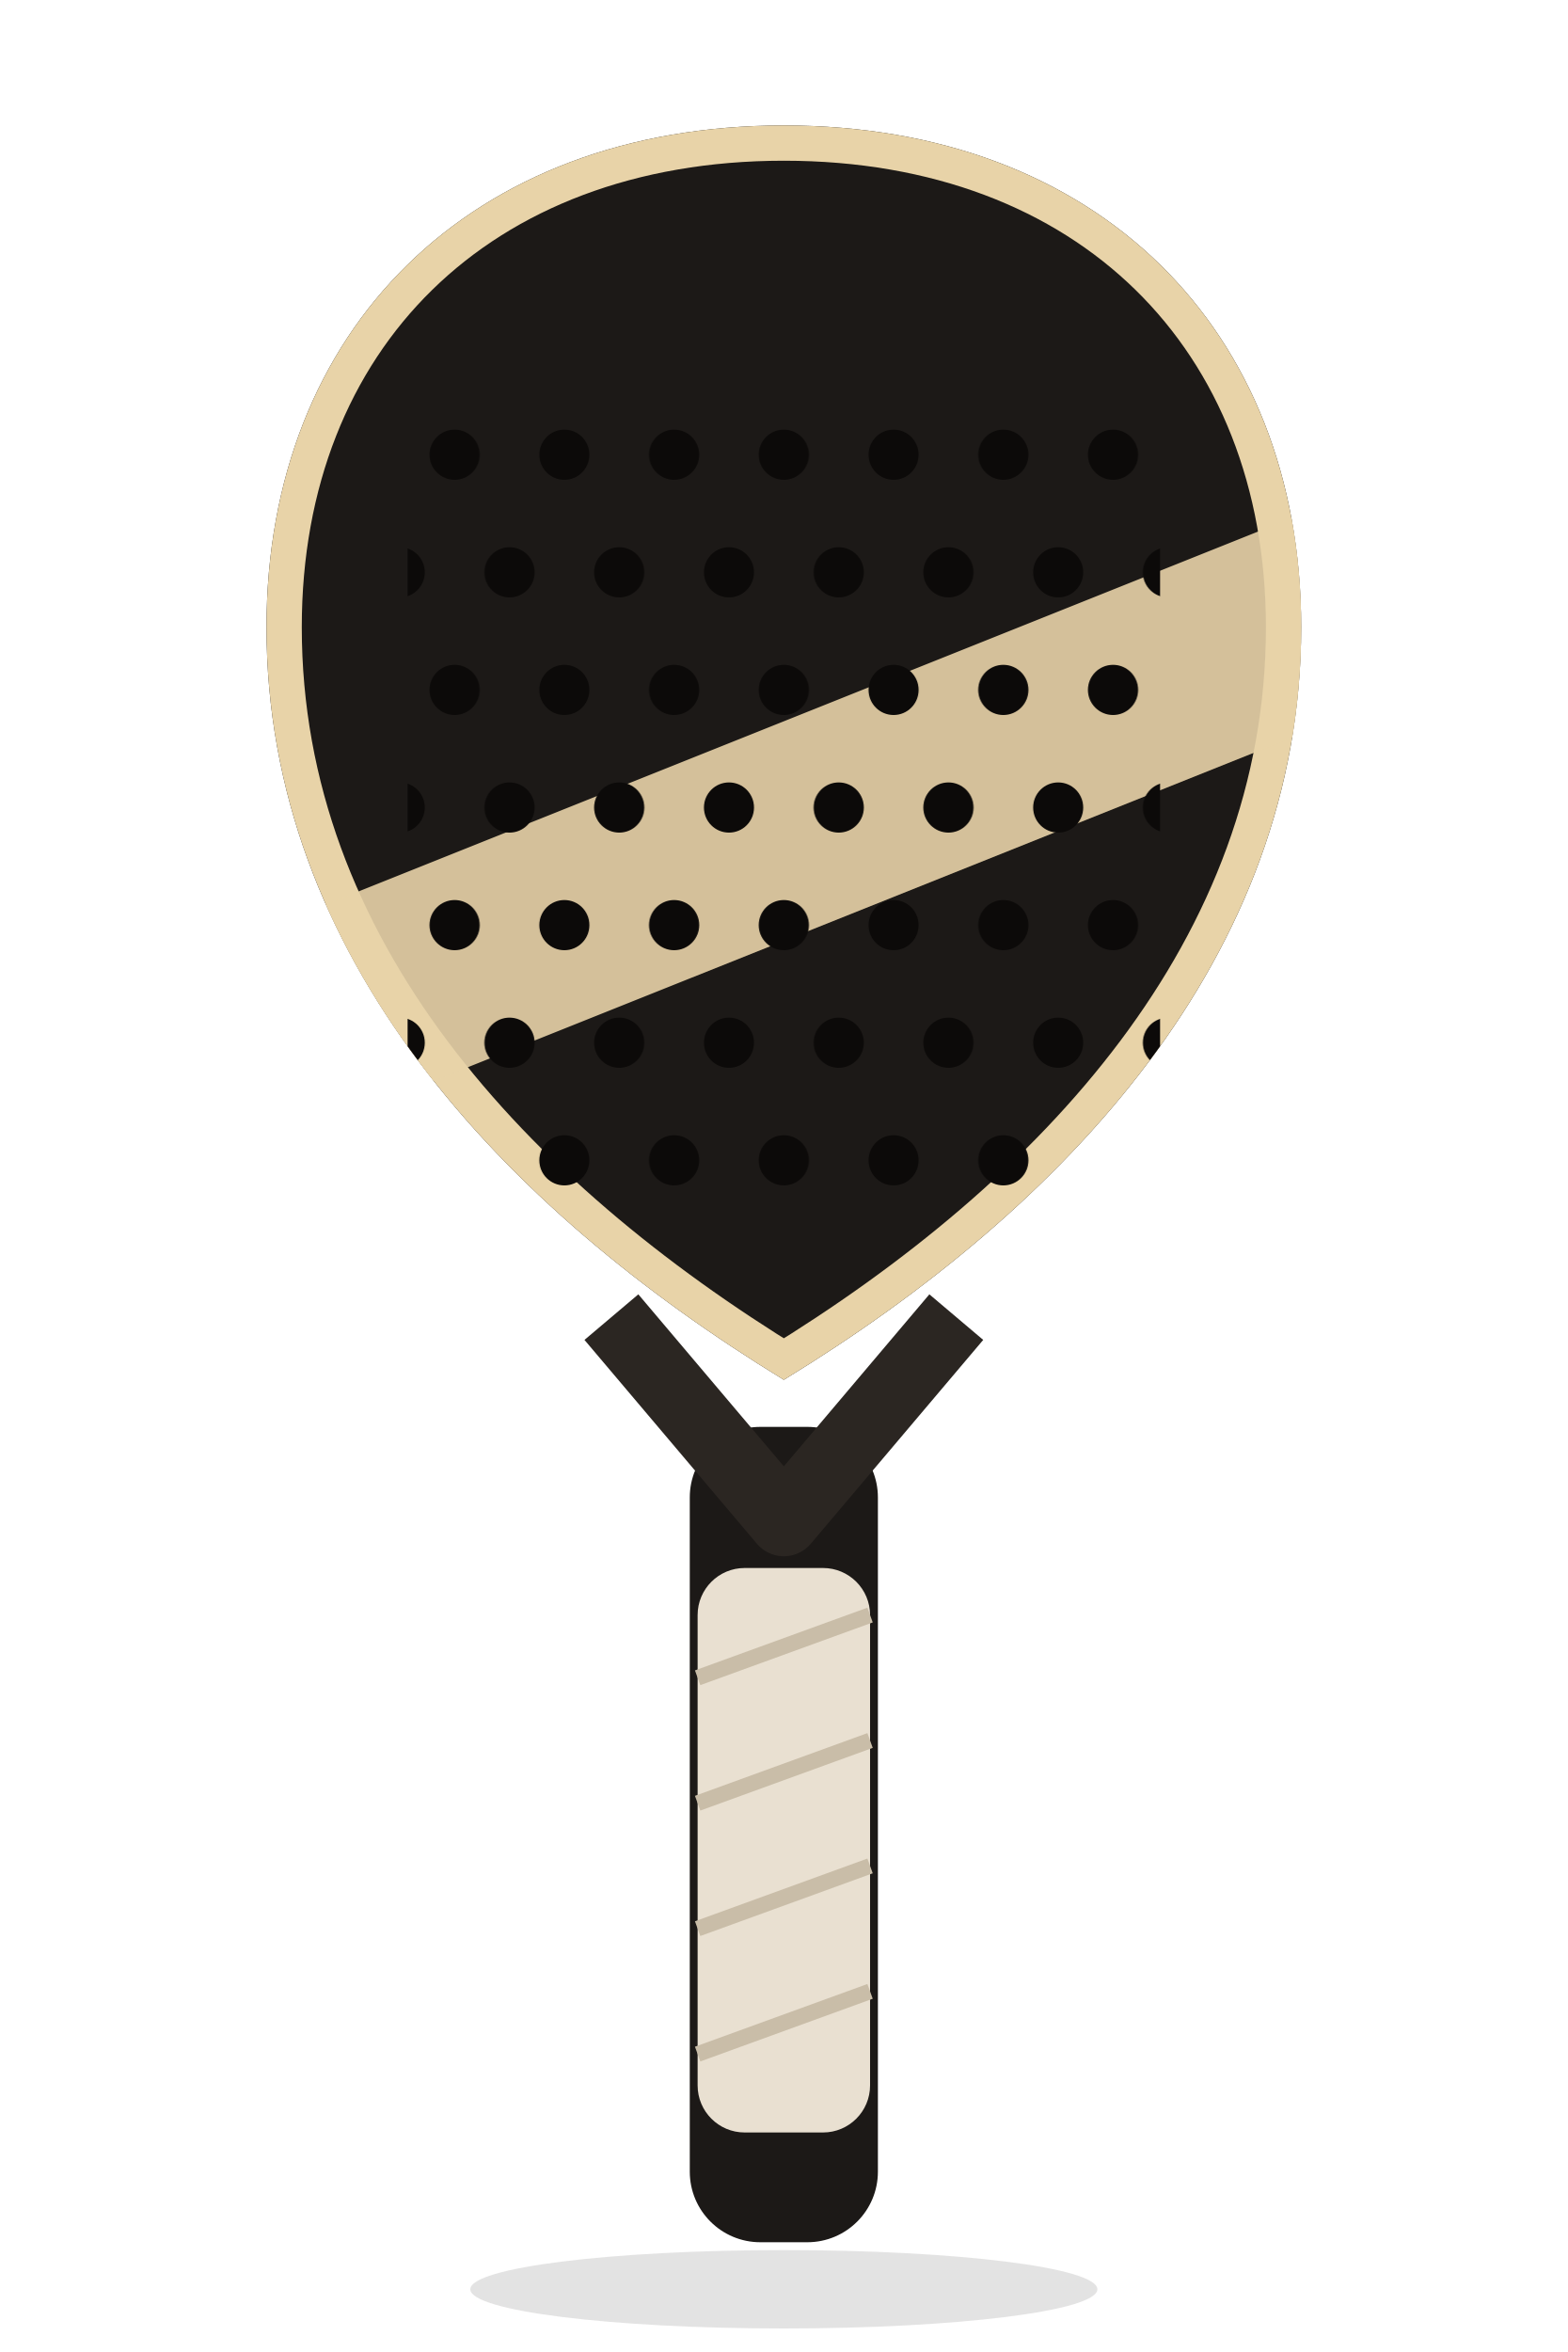
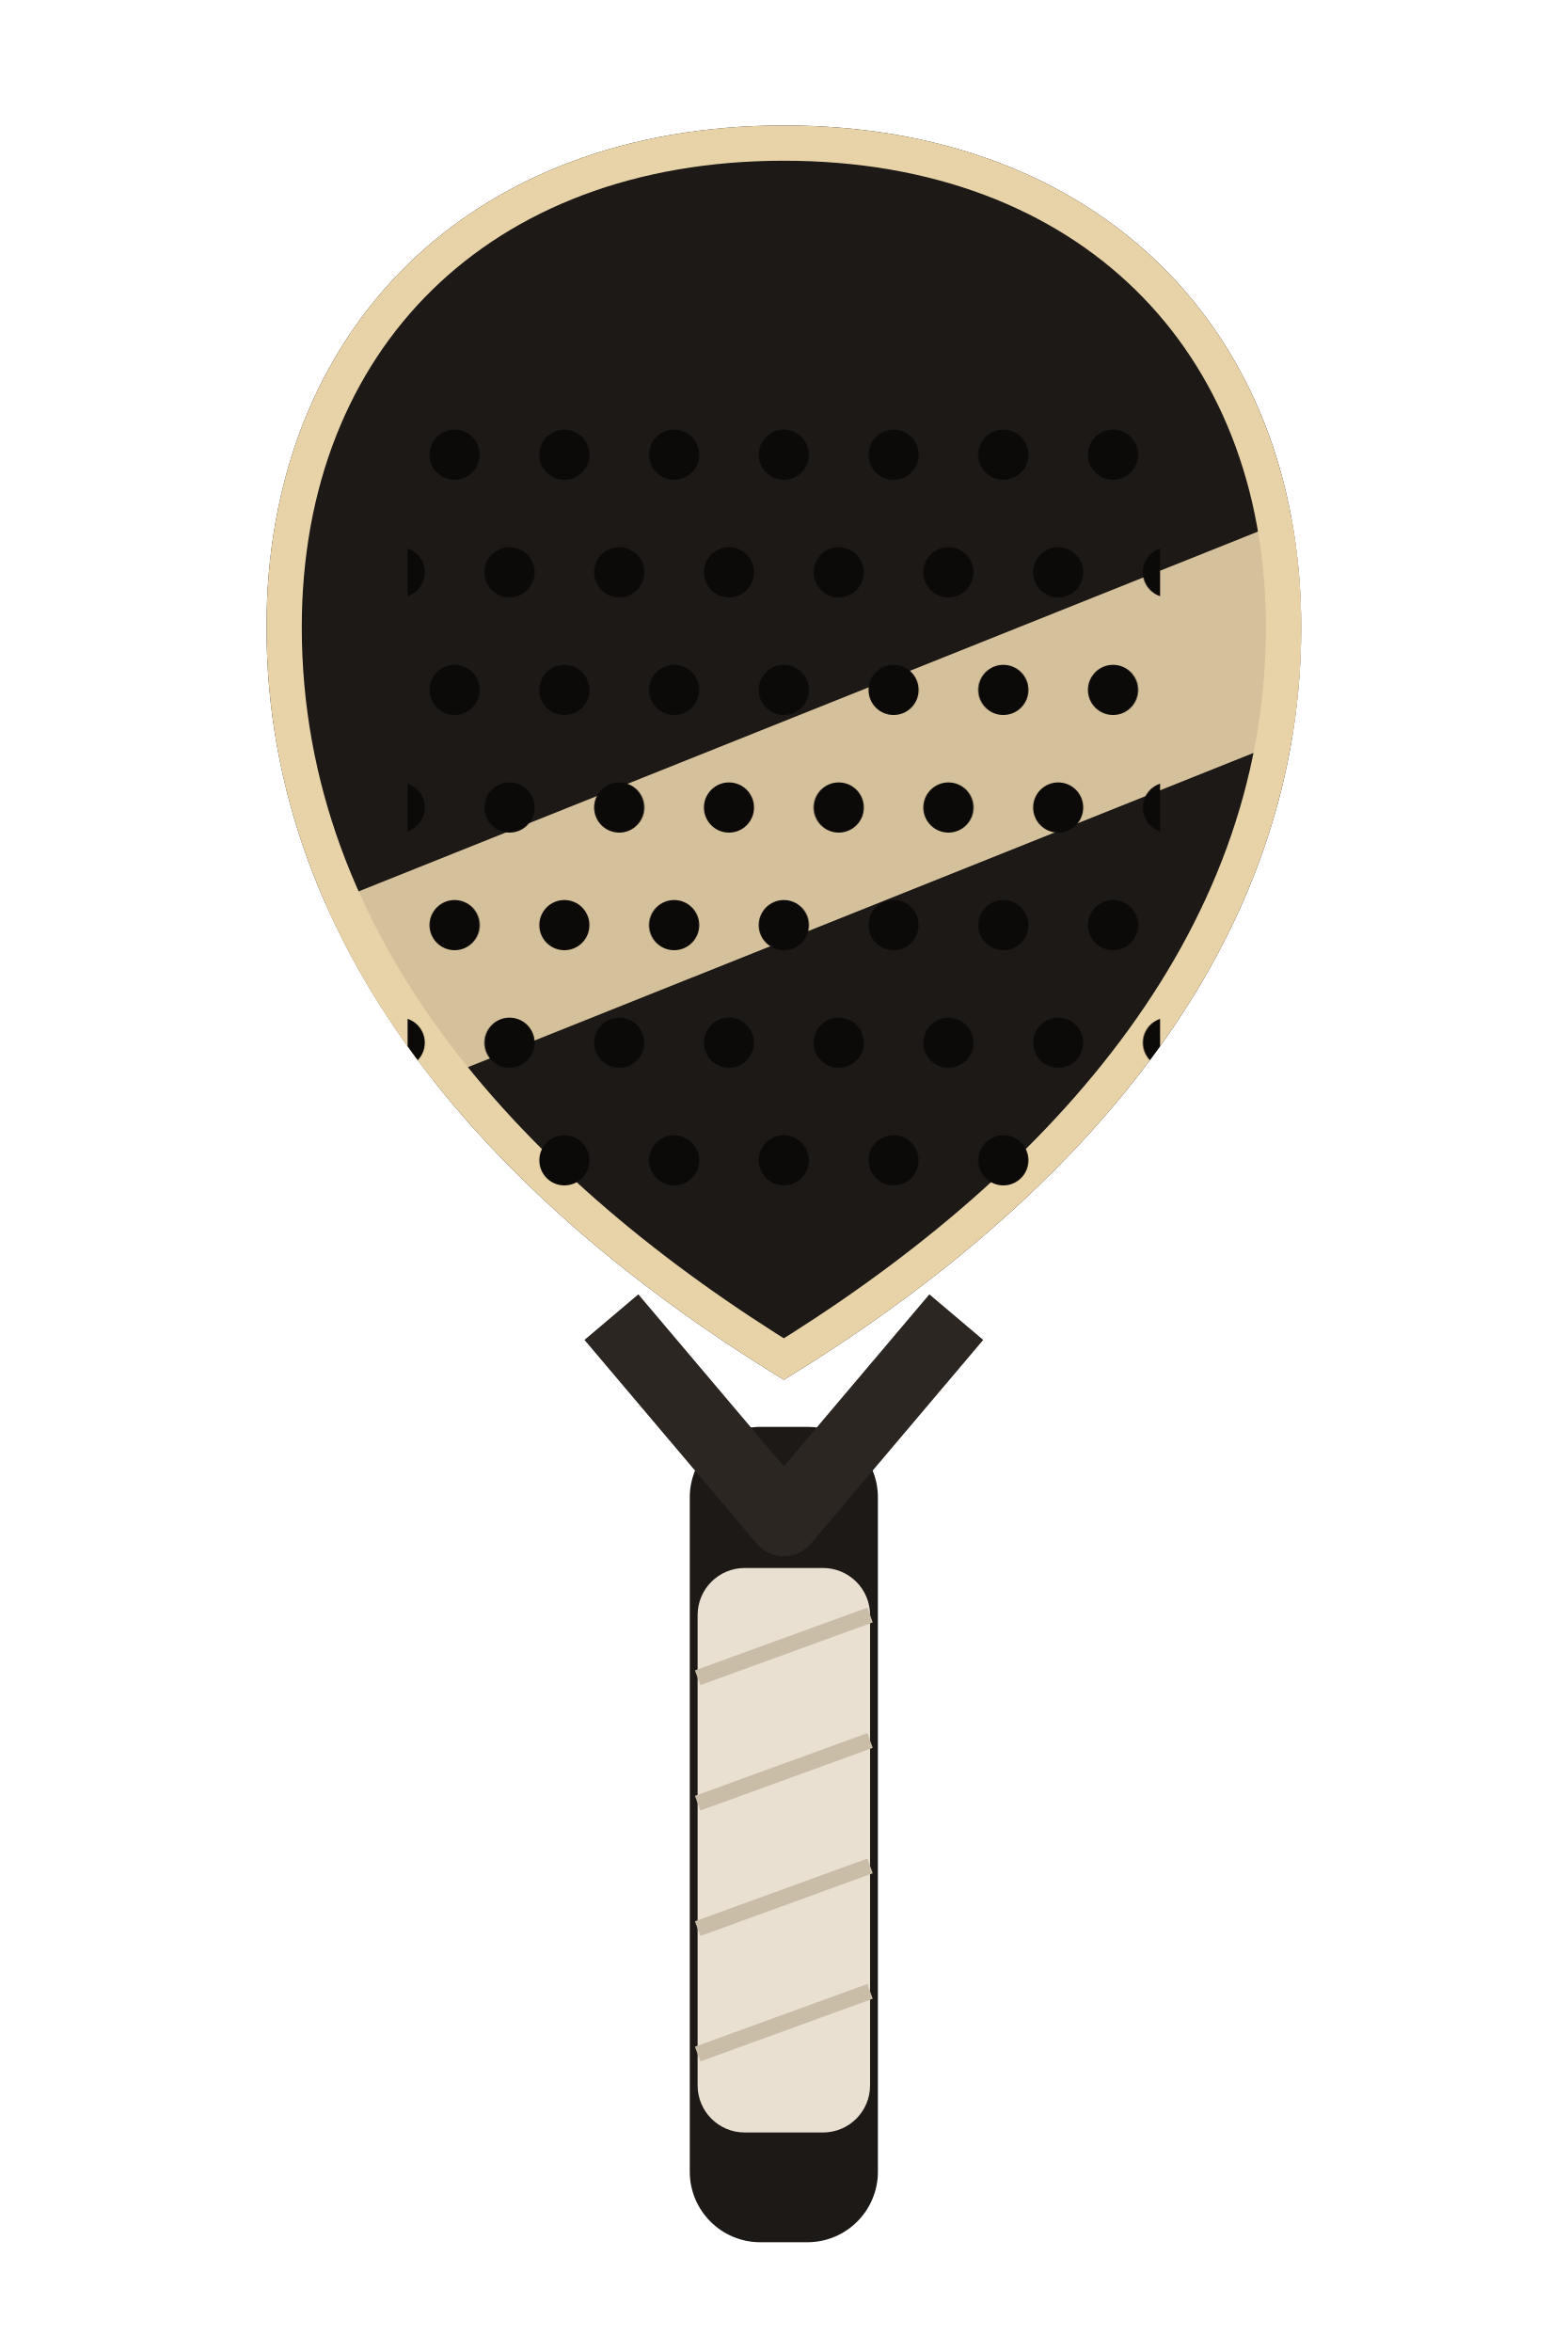
<svg xmlns="http://www.w3.org/2000/svg" viewBox="0 0 200 300">
  <defs>
    <clipPath id="c">
      <path d="M100 16c40 0 66 26 66 64 0 42-30 74-66 96-36-22-66-54-66-96 0-38 26-64 66-64z" />
    </clipPath>
    <pattern id="h" width="14" height="30" patternUnits="userSpaceOnUse" x="51" y="51">
      <circle cx="7" cy="7" r="3.2" fill="#0c0a09" />
      <circle cx="14" cy="22" r="3.2" fill="#0c0a09" />
      <circle cx="0" cy="22" r="3.2" fill="#0c0a09" />
    </pattern>
  </defs>
-   <ellipse cx="100" cy="292" rx="40" ry="5" fill="#14110f" opacity=".12" />
  <rect x="88" y="182" width="24" height="104" rx="9" fill="#1c1917" />
  <rect x="89" y="200" width="22" height="72" rx="6" fill="#e9e0d1" />
  <path d="M89 214l22-8M89 230l22-8M89 246l22-8M89 262l22-8" stroke="#c9bda8" stroke-width="2" />
  <path d="M78 168l22 26 22-26" fill="none" stroke="#2b2622" stroke-width="9" stroke-linejoin="round" />
  <path d="M100 16c40 0 66 26 66 64 0 42-30 74-66 96-36-22-66-54-66-96 0-38 26-64 66-64z" fill="#1c1917" />
  <g clip-path="url(#c)">
    <path d="M100 16c40 0 66 26 66 64 0 42-30 74-66 96-36-22-66-54-66-96 0-38 26-64 66-64z" fill="none" stroke="#e8d3a8" stroke-width="9" />
    <path d="M30 120 L170 64 L170 92 L30 148z" fill="#e8d3a8" opacity=".9" />
    <rect x="52" y="50" width="96" height="108" fill="url(#h)" />
  </g>
</svg>
